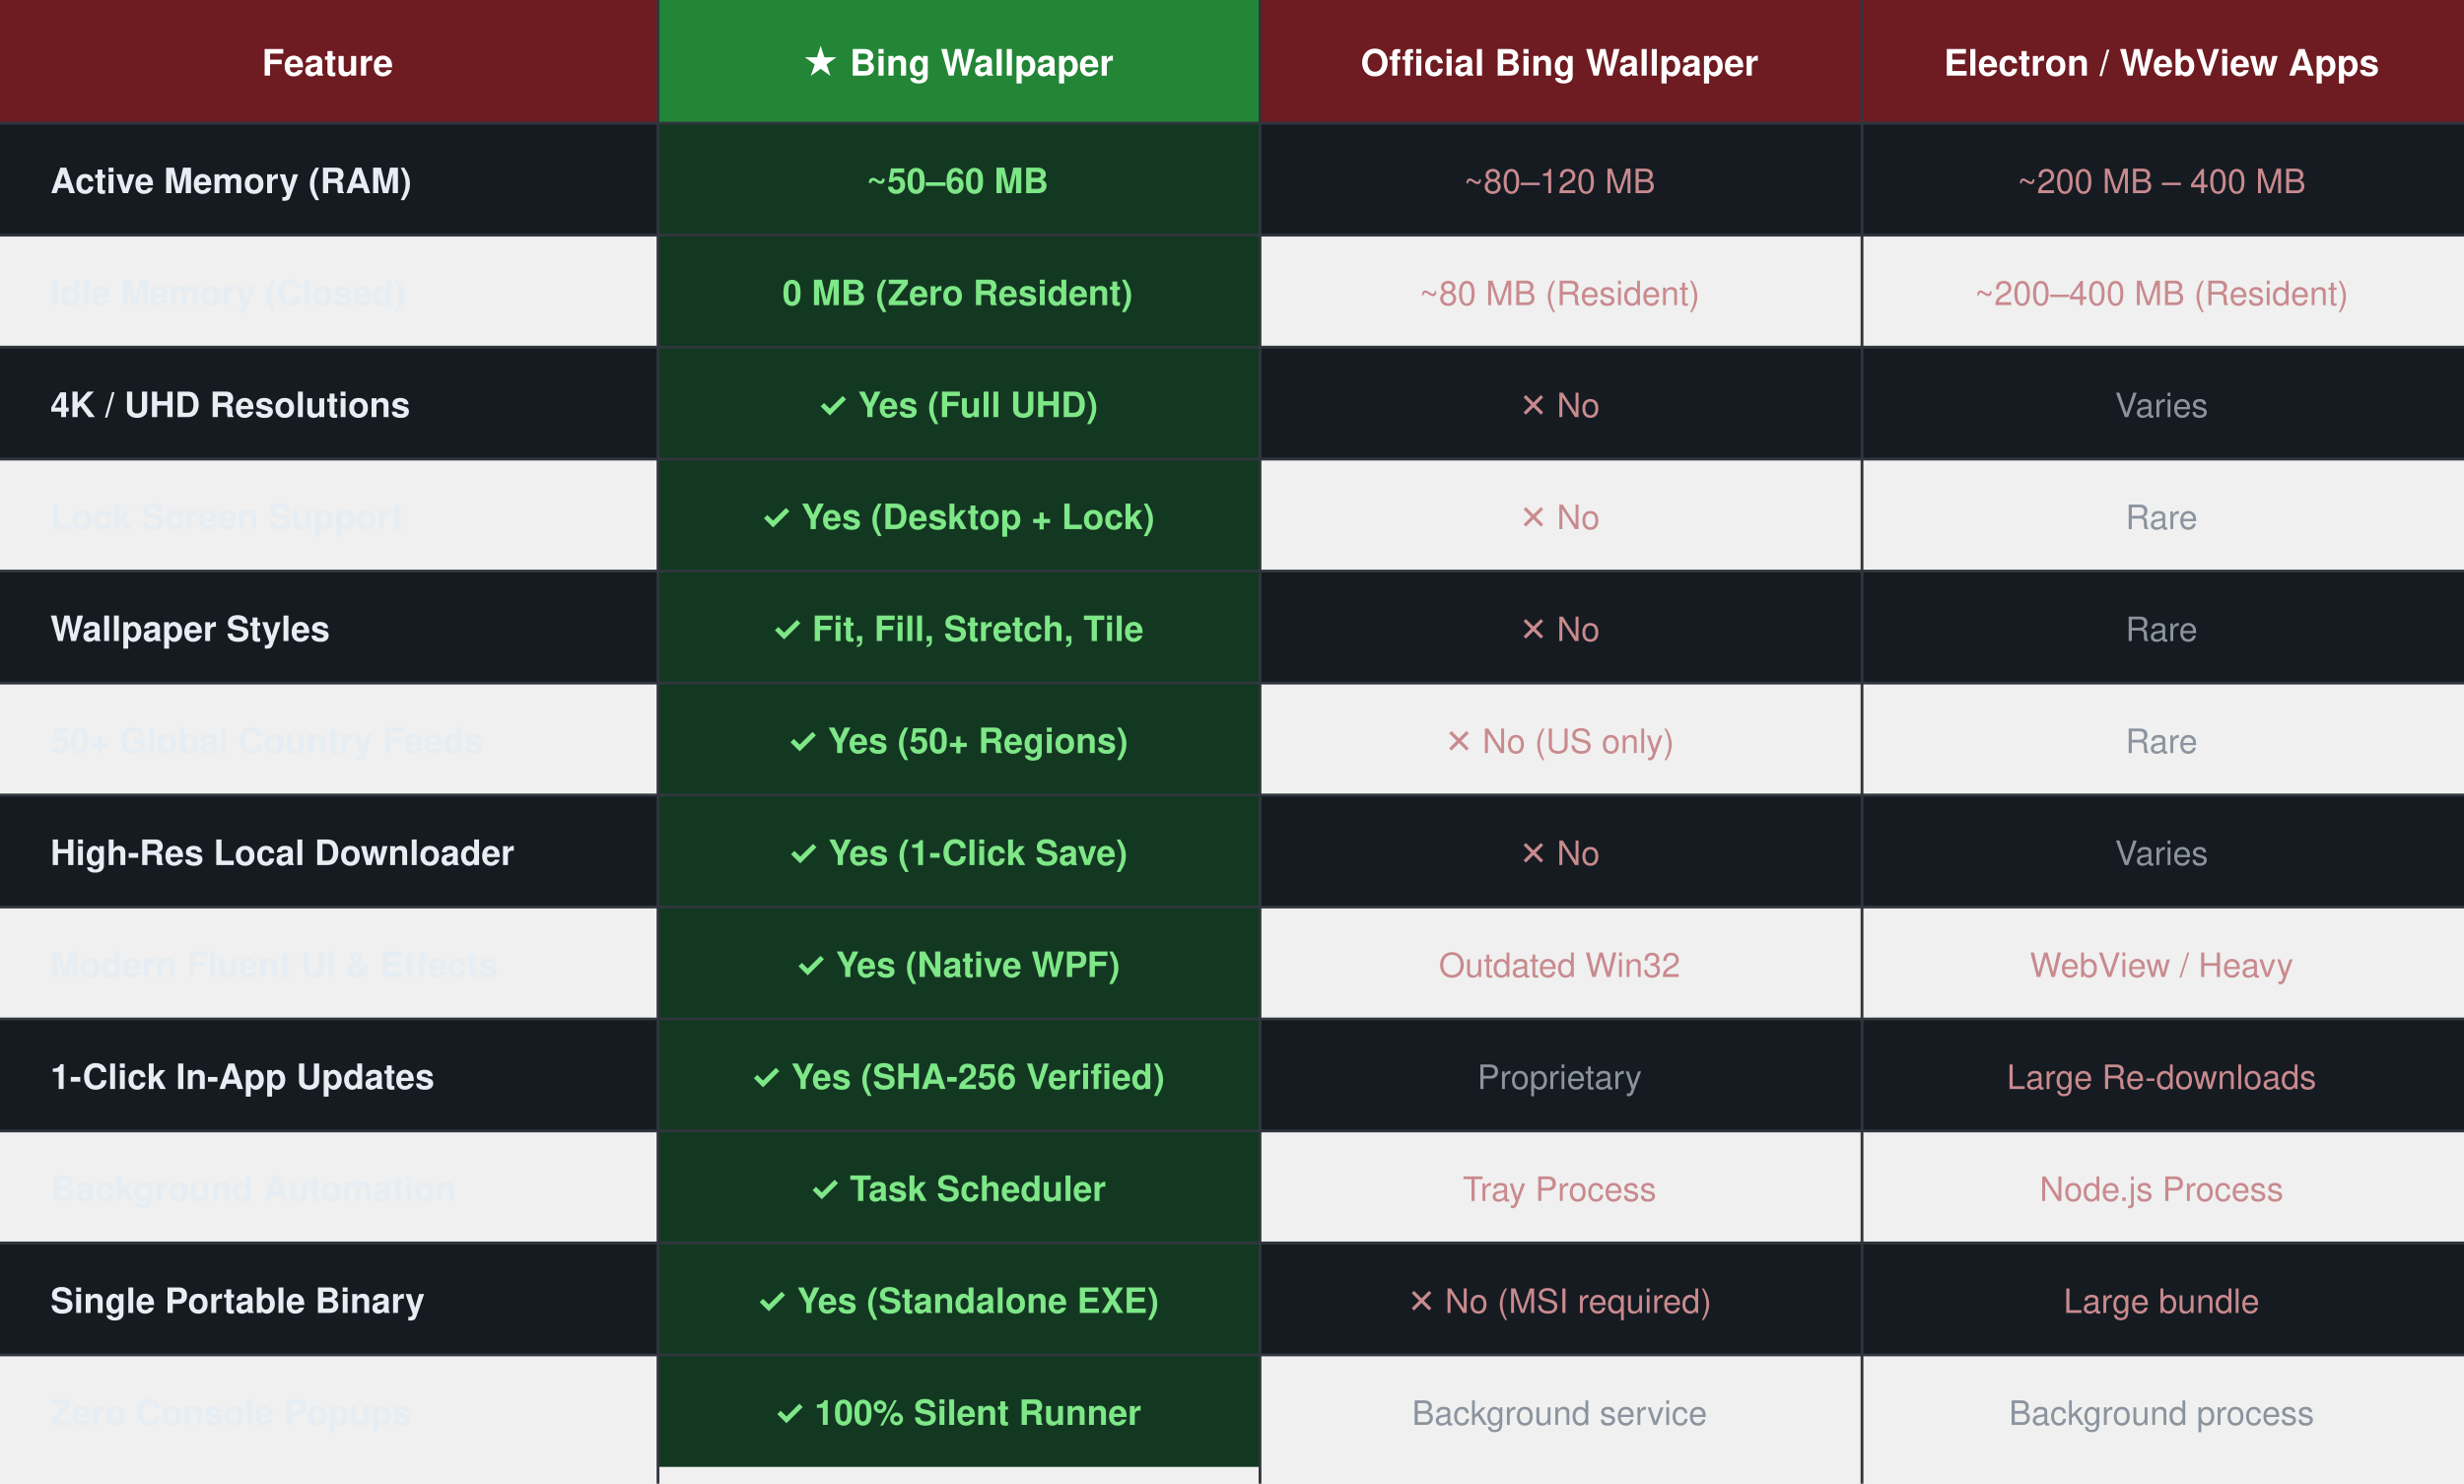
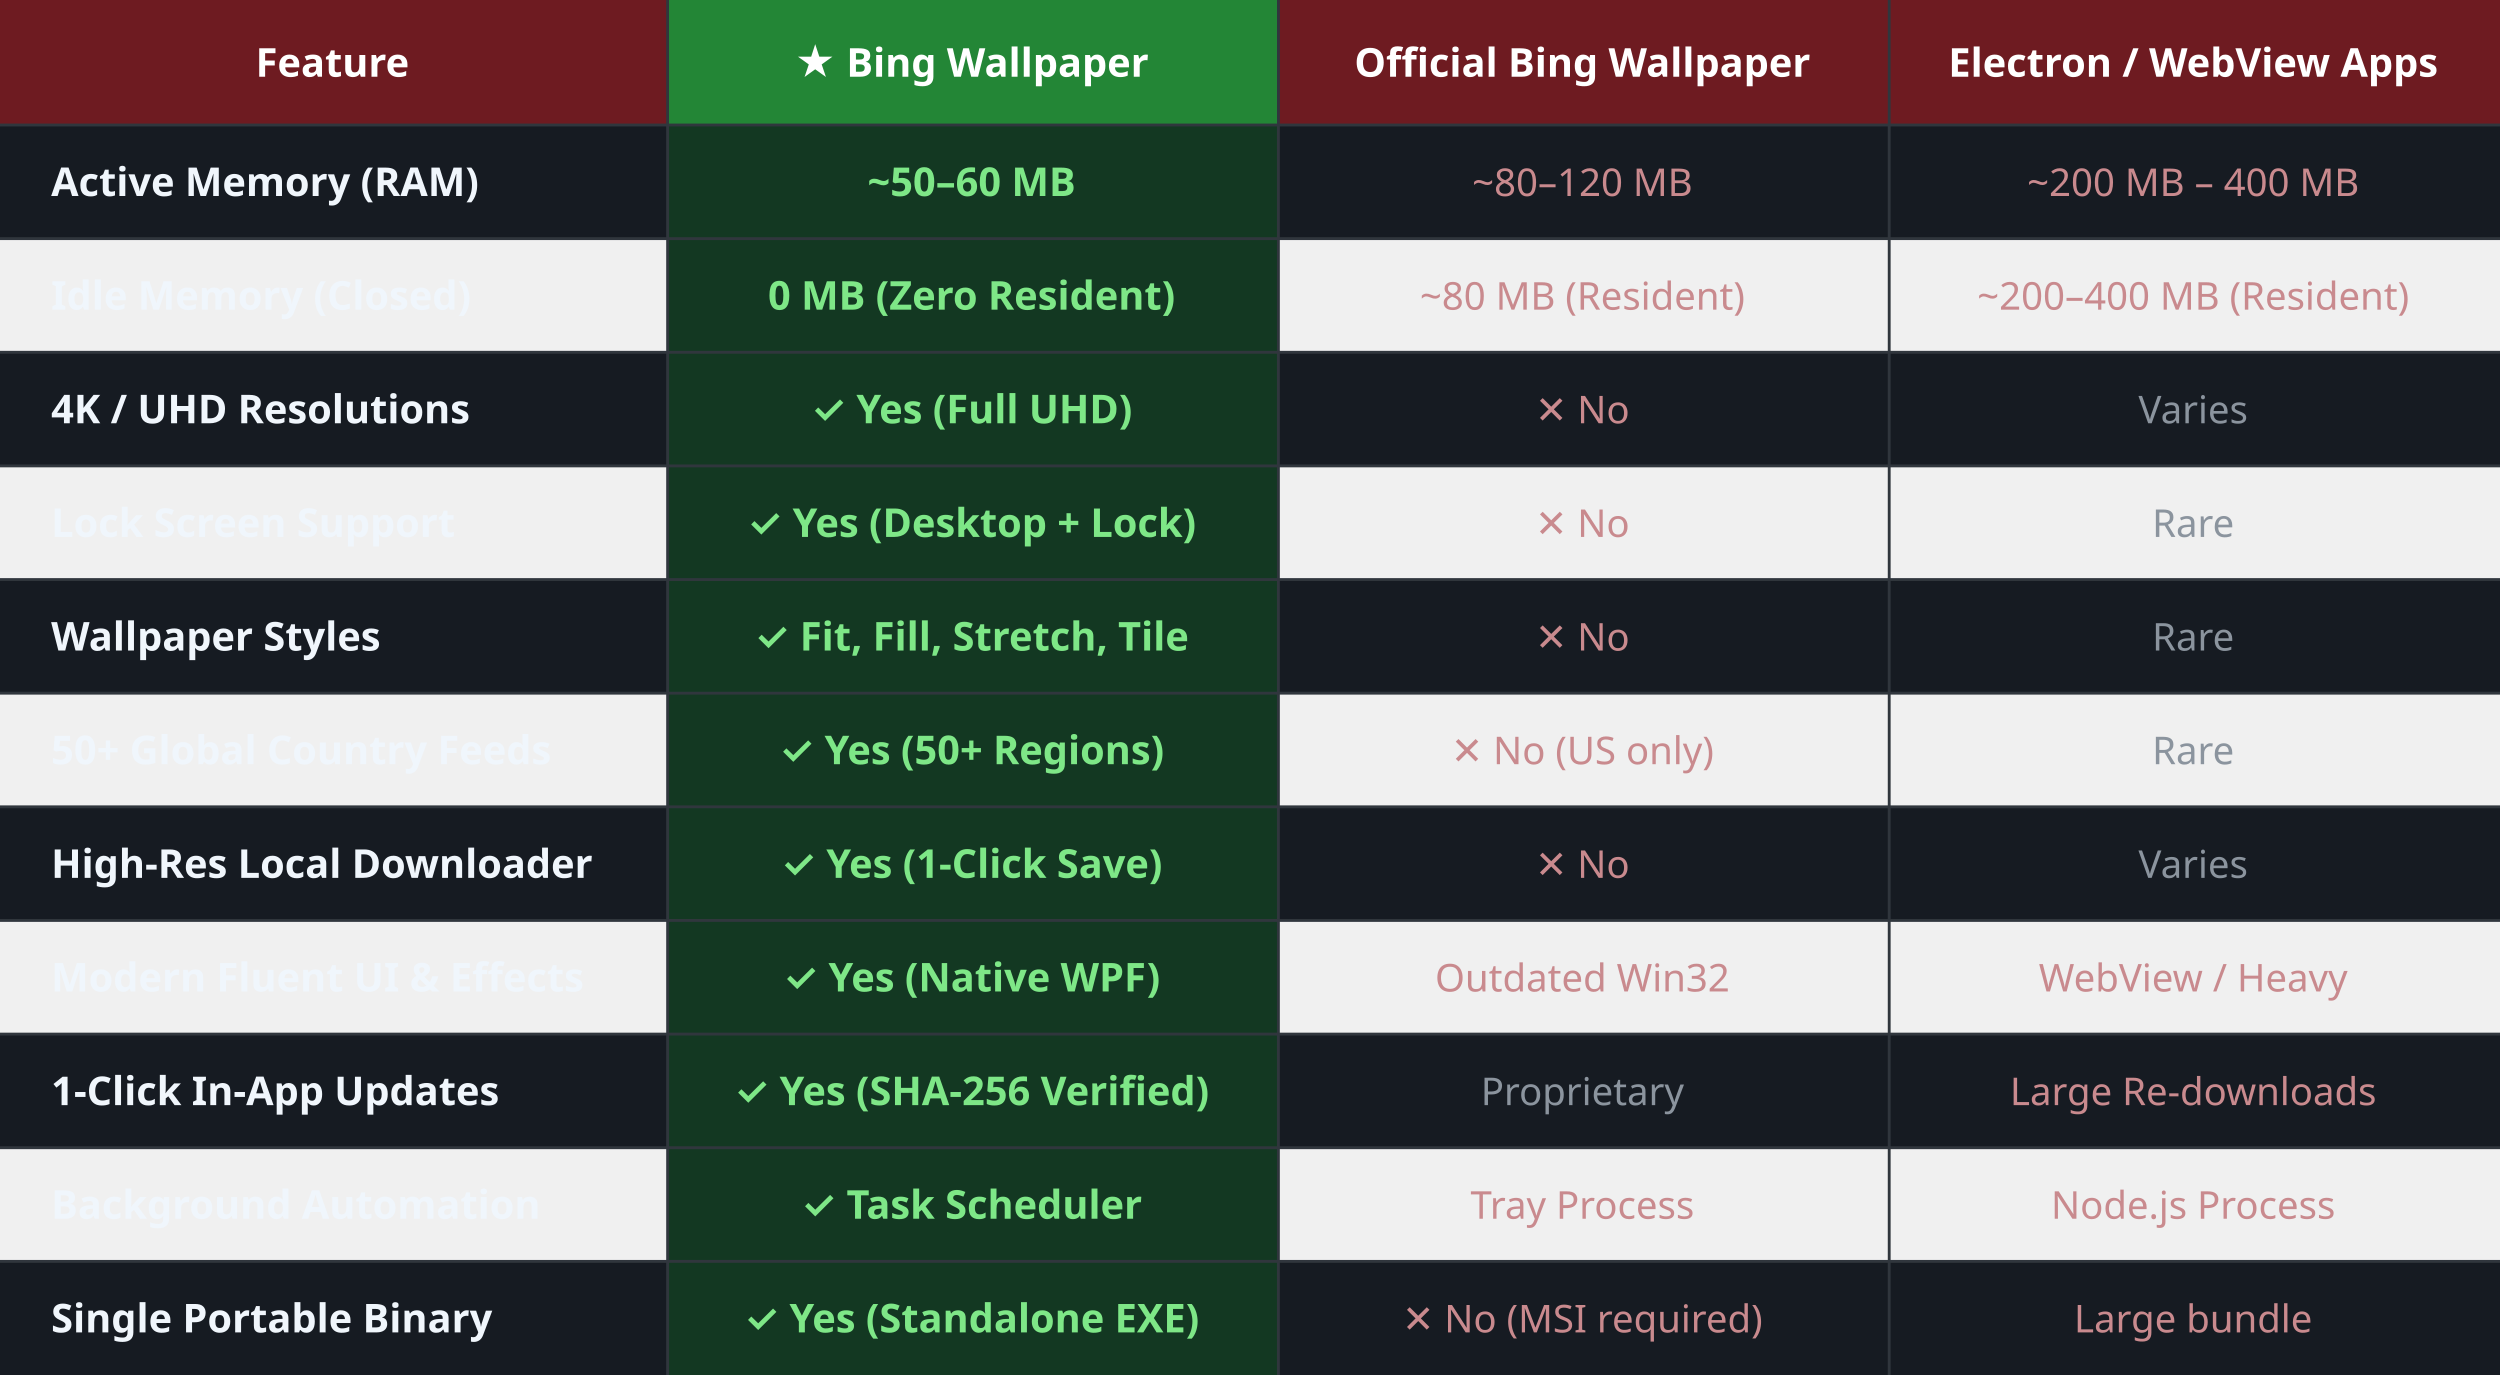
- <svg xmlns="http://www.w3.org/2000/svg" viewBox="0 0 880 530" width="100%" height="100%" style="background:#0d1117; font-family:-apple-system,BlinkMacSystemFont,'Segoe UI',Helvetica,Arial,sans-serif; border-radius:8px; border:1px solid #30363d;">
+ <svg xmlns="http://www.w3.org/2000/svg" viewBox="0 0 880 484" width="100%" height="100%" style="background:#0d1117; font-family:-apple-system,BlinkMacSystemFont,'Segoe UI','Noto Sans',Helvetica,Arial,sans-serif; border-radius:6px; border:1px solid #30363d; display:block;">
  <defs>
    <style>
-       .hdr-text { font-size: 13px; font-weight: 700; fill: #ffffff; text-anchor: middle; }
-       .row-lbl { font-size: 12.5px; font-weight: 600; fill: #e6edf3; }
-       .win-val { font-size: 12.5px; font-weight: 700; fill: #7ee787; text-anchor: middle; }
-       .loss-val { font-size: 12px; font-weight: 500; fill: #c98a8e; text-anchor: middle; }
-       .muted-val { font-size: 12px; font-weight: 500; fill: #8b949e; text-anchor: middle; }
+       .hdr-text { font-size: 14px; font-weight: 600; fill: #ffffff; text-anchor: middle; }
+       .row-lbl { font-size: 14px; font-weight: 600; fill: #f0f6fc; }
+       .win-val { font-size: 14px; font-weight: 600; fill: #7ee787; text-anchor: middle; }
+       .loss-val { font-size: 13.5px; font-weight: 400; fill: #c98a8e; text-anchor: middle; }
+       .muted-val { font-size: 13.5px; font-weight: 400; fill: #8b949e; text-anchor: middle; }
      .grid-line { stroke: #30363d; stroke-width: 1; }
    </style>
  </defs>
-   <rect x="235" y="44" width="215" height="480" fill="#133822" />
+   <rect x="235" y="44" width="215" height="440" fill="#133822" />
  <rect x="0" y="44" width="235" height="40" fill="#161b22" />
  <rect x="450" y="44" width="430" height="40" fill="#161b22" />
  <rect x="0" y="124" width="235" height="40" fill="#161b22" />
  <rect x="450" y="124" width="430" height="40" fill="#161b22" />
  <rect x="0" y="204" width="235" height="40" fill="#161b22" />
  <rect x="450" y="204" width="430" height="40" fill="#161b22" />
  <rect x="0" y="284" width="235" height="40" fill="#161b22" />
  <rect x="450" y="284" width="430" height="40" fill="#161b22" />
  <rect x="0" y="364" width="235" height="40" fill="#161b22" />
  <rect x="450" y="364" width="430" height="40" fill="#161b22" />
  <rect x="0" y="444" width="235" height="40" fill="#161b22" />
  <rect x="450" y="444" width="430" height="40" fill="#161b22" />
  <rect x="0" y="0" width="235" height="44" fill="#6e1b21" />
  <rect x="235" y="0" width="215" height="44" fill="#238636" />
  <rect x="450" y="0" width="215" height="44" fill="#6e1b21" />
  <rect x="665" y="0" width="215" height="44" fill="#6e1b21" />
  <text x="117" y="27" class="hdr-text">Feature</text>
  <text x="342" y="27" class="hdr-text">★ Bing Wallpaper</text>
  <text x="557" y="27" class="hdr-text">Official Bing Wallpaper</text>
  <text x="772" y="27" class="hdr-text">Electron / WebView Apps</text>
  <line x1="0" y1="44" x2="880" y2="44" class="grid-line" />
  <line x1="0" y1="84" x2="880" y2="84" class="grid-line" />
  <line x1="0" y1="124" x2="880" y2="124" class="grid-line" />
  <line x1="0" y1="164" x2="880" y2="164" class="grid-line" />
  <line x1="0" y1="204" x2="880" y2="204" class="grid-line" />
  <line x1="0" y1="244" x2="880" y2="244" class="grid-line" />
  <line x1="0" y1="284" x2="880" y2="284" class="grid-line" />
  <line x1="0" y1="324" x2="880" y2="324" class="grid-line" />
  <line x1="0" y1="364" x2="880" y2="364" class="grid-line" />
  <line x1="0" y1="404" x2="880" y2="404" class="grid-line" />
  <line x1="0" y1="444" x2="880" y2="444" class="grid-line" />
-   <line x1="0" y1="484" x2="880" y2="484" class="grid-line" />
-   <line x1="235" y1="0" x2="235" y2="530" class="grid-line" />
-   <line x1="450" y1="0" x2="450" y2="530" class="grid-line" />
-   <line x1="665" y1="0" x2="665" y2="530" class="grid-line" />
+   <line x1="235" y1="0" x2="235" y2="484" class="grid-line" />
+   <line x1="450" y1="0" x2="450" y2="484" class="grid-line" />
+   <line x1="665" y1="0" x2="665" y2="484" class="grid-line" />
  <text x="18" y="69" class="row-lbl">Active Memory (RAM)</text>
  <text x="342" y="69" class="win-val">~50–60 MB</text>
  <text x="557" y="69" class="loss-val">~80–120 MB</text>
  <text x="772" y="69" class="loss-val">~200 MB – 400 MB</text>
  <text x="18" y="109" class="row-lbl">Idle Memory (Closed)</text>
  <text x="342" y="109" class="win-val">0 MB (Zero Resident)</text>
  <text x="557" y="109" class="loss-val">~80 MB (Resident)</text>
  <text x="772" y="109" class="loss-val">~200–400 MB (Resident)</text>
  <text x="18" y="149" class="row-lbl">4K / UHD Resolutions</text>
  <text x="342" y="149" class="win-val">✓ Yes (Full UHD)</text>
  <text x="557" y="149" class="loss-val">✕ No</text>
  <text x="772" y="149" class="muted-val">Varies</text>
  <text x="18" y="189" class="row-lbl">Lock Screen Support</text>
  <text x="342" y="189" class="win-val">✓ Yes (Desktop + Lock)</text>
  <text x="557" y="189" class="loss-val">✕ No</text>
  <text x="772" y="189" class="muted-val">Rare</text>
  <text x="18" y="229" class="row-lbl">Wallpaper Styles</text>
  <text x="342" y="229" class="win-val">✓ Fit, Fill, Stretch, Tile</text>
  <text x="557" y="229" class="loss-val">✕ No</text>
  <text x="772" y="229" class="muted-val">Rare</text>
  <text x="18" y="269" class="row-lbl">50+ Global Country Feeds</text>
  <text x="342" y="269" class="win-val">✓ Yes (50+ Regions)</text>
  <text x="557" y="269" class="loss-val">✕ No (US only)</text>
  <text x="772" y="269" class="muted-val">Rare</text>
  <text x="18" y="309" class="row-lbl">High-Res Local Downloader</text>
  <text x="342" y="309" class="win-val">✓ Yes (1-Click Save)</text>
  <text x="557" y="309" class="loss-val">✕ No</text>
  <text x="772" y="309" class="muted-val">Varies</text>
  <text x="18" y="349" class="row-lbl">Modern Fluent UI &amp; Effects</text>
  <text x="342" y="349" class="win-val">✓ Yes (Native WPF)</text>
  <text x="557" y="349" class="loss-val">Outdated Win32</text>
  <text x="772" y="349" class="loss-val">WebView / Heavy</text>
  <text x="18" y="389" class="row-lbl">1-Click In-App Updates</text>
  <text x="342" y="389" class="win-val">✓ Yes (SHA-256 Verified)</text>
  <text x="557" y="389" class="muted-val">Proprietary</text>
  <text x="772" y="389" class="loss-val">Large Re-downloads</text>
  <text x="18" y="429" class="row-lbl">Background Automation</text>
  <text x="342" y="429" class="win-val">✓ Task Scheduler</text>
  <text x="557" y="429" class="loss-val">Tray Process</text>
  <text x="772" y="429" class="loss-val">Node.js Process</text>
  <text x="18" y="469" class="row-lbl">Single Portable Binary</text>
  <text x="342" y="469" class="win-val">✓ Yes (Standalone EXE)</text>
  <text x="557" y="469" class="loss-val">✕ No (MSI required)</text>
  <text x="772" y="469" class="loss-val">Large bundle</text>
-   <text x="18" y="509" class="row-lbl">Zero Console Popups</text>
-   <text x="342" y="509" class="win-val">✓ 100% Silent Runner</text>
-   <text x="557" y="509" class="muted-val">Background service</text>
-   <text x="772" y="509" class="muted-val">Background process</text>
</svg>
